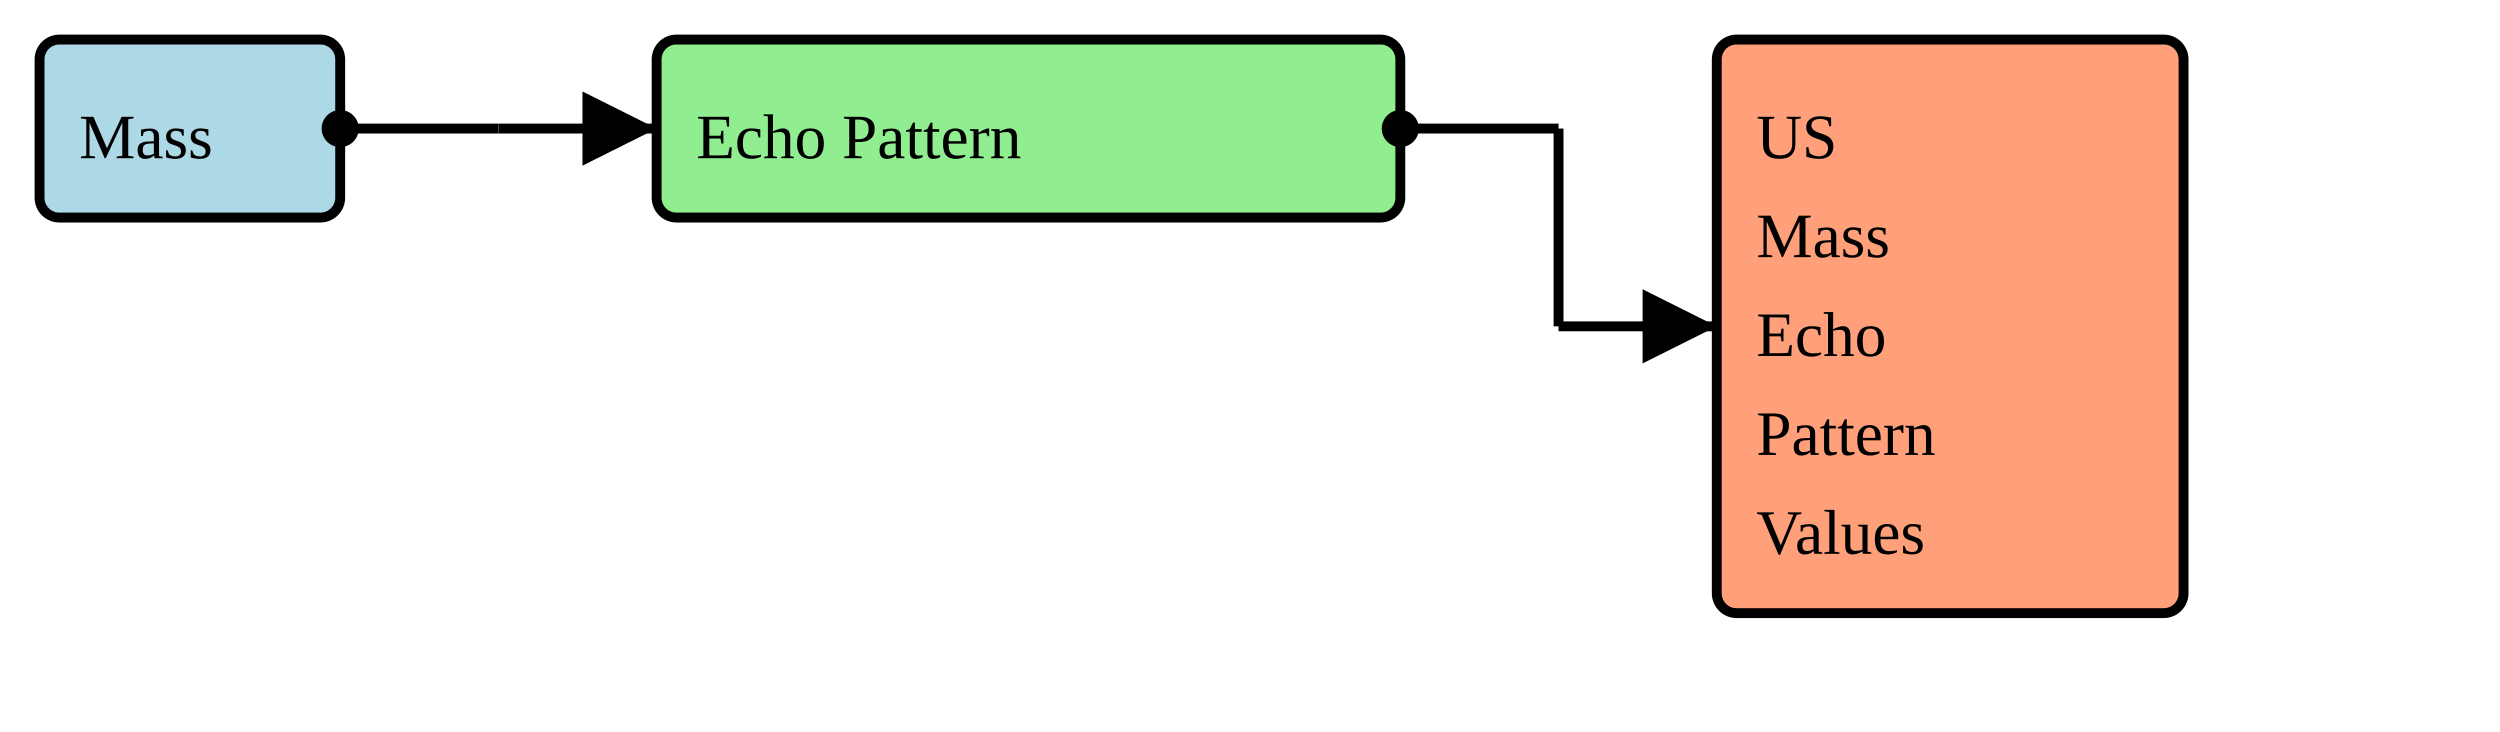
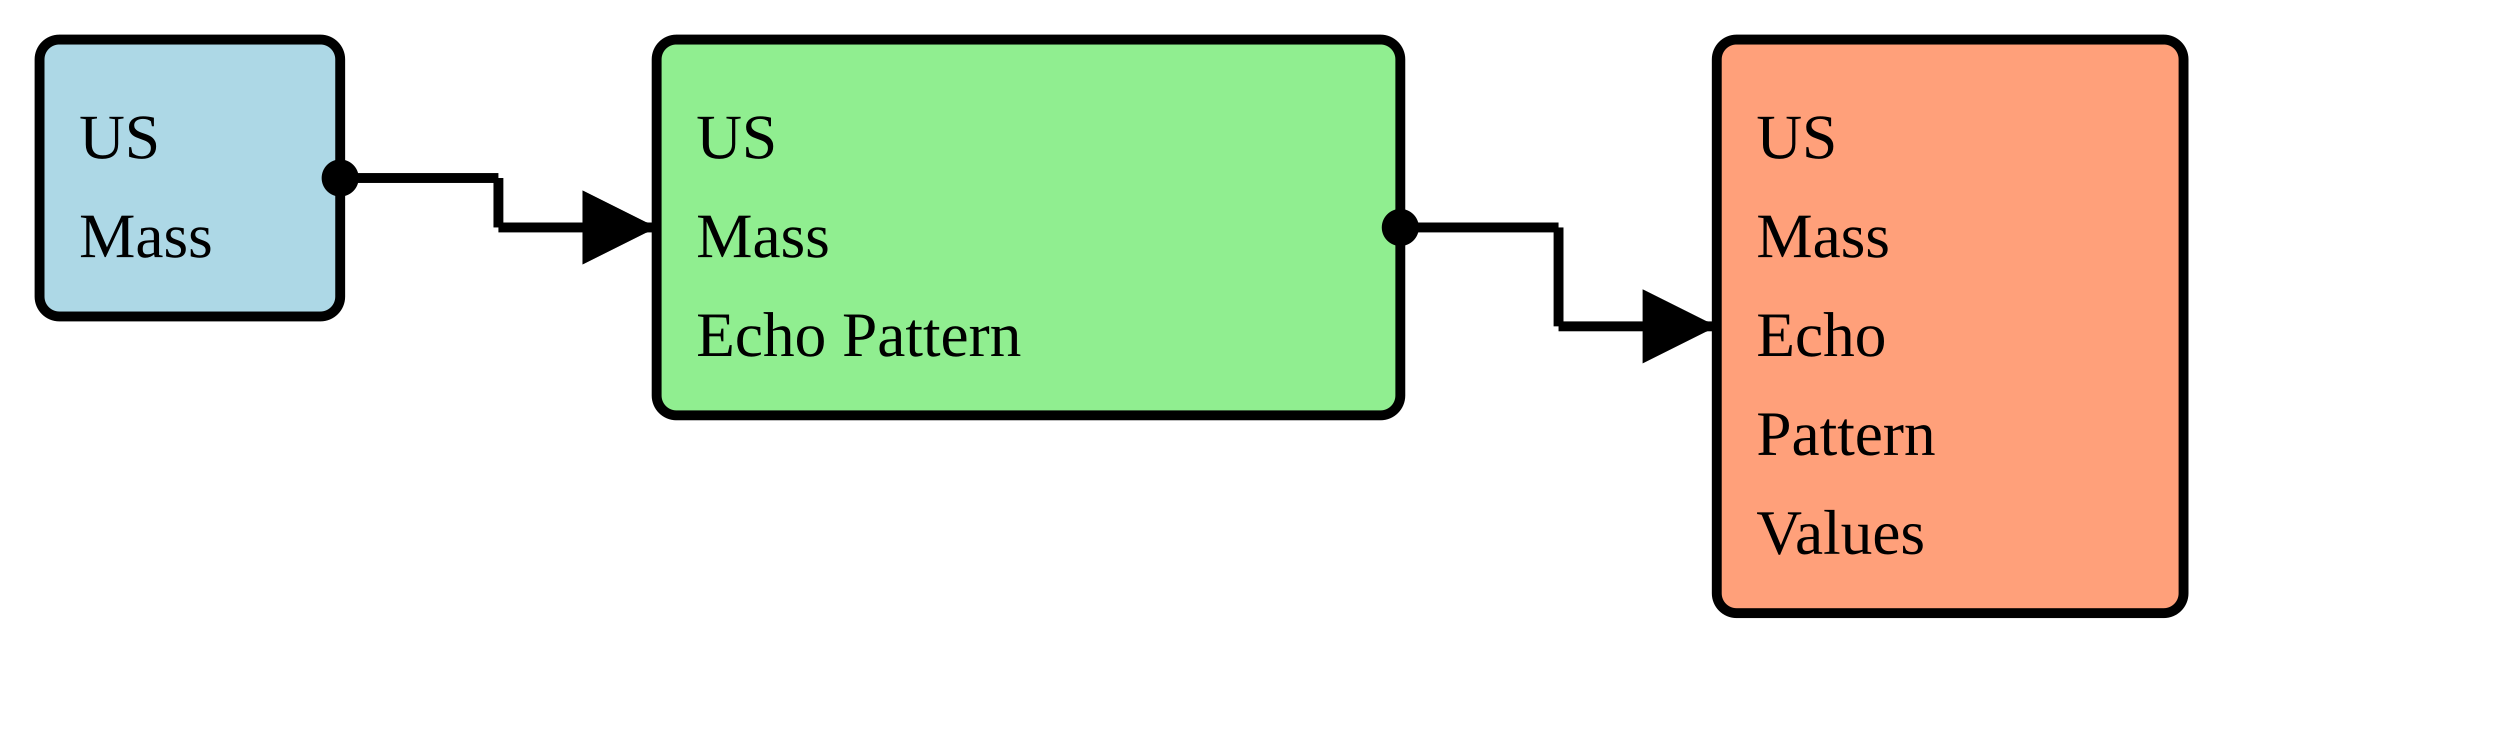
<svg xmlns="http://www.w3.org/2000/svg" version="1.1" width="474" height="138.75">
  <defs>
    <marker id="arrowStart" markerWidth="3.75" markerHeight="3.75" markerUnits="px" refX="1.875" refY="1.875">
      <circle fill="Black" stroke-width="0" cx="1.875" cy="1.875" r="1.875" />
    </marker>
    <marker id="arrowEnd" markerWidth="7.5" markerHeight="7.5" markerUnits="px" refX="7.5" refY="3.75">
      <polygon fill="Black" stroke-width="0" points="0 0 7.5 3.75 0 7.5" />
    </marker>
  </defs>
  <g>
    <g>
-       <rect fill="LightBlue" stroke="Black" stroke-width="1.875" x="7.5" y="7.5" width="57" height="33.75" rx="3.75" ry="3.75" />
+       <rect fill="LightBlue" stroke="Black" stroke-width="1.875" x="7.5" y="7.5" width="57" height="52.5" rx="3.75" ry="3.75" />
      <a href="./StructureDefinition-BreastRadUSMass.html" target="_blank">
-         <text x="15" y="30">Mass</text>
+         <text x="15" y="30">US</text>
+       </a>
+       <a href="./StructureDefinition-BreastRadUSMass.html" target="_blank">
+         <text x="15" y="48.75">Mass</text>
      </a>
    </g>
-     <line stroke="Black" stroke-width="1.875" marker-end="url(#arrowEnd)" x1="94.5" y1="24.375" x2="124.5" y2="24.375" />
-     <line stroke="Black" stroke-width="1.875" marker-start="url(#arrowStart)" x1="64.5" y1="24.375" x2="94.5" y2="24.375" />
-     <line stroke="Black" stroke-width="1.875" x1="94.5" y1="24.375" x2="94.5" y2="24.375" />
+     <line stroke="Black" stroke-width="1.875" marker-end="url(#arrowEnd)" x1="94.5" y1="43.125" x2="124.5" y2="43.125" />
+     <line stroke="Black" stroke-width="1.875" marker-start="url(#arrowStart)" x1="64.5" y1="33.75" x2="94.5" y2="33.75" />
+     <line stroke="Black" stroke-width="1.875" x1="94.5" y1="33.75" x2="94.5" y2="43.125" />
  </g>
  <g>
    <g>
-       <rect fill="LightGreen" stroke="Black" stroke-width="1.875" x="124.5" y="7.5" width="141" height="33.75" rx="3.75" ry="3.75" />
-       <text x="132" y="30">Echo Pattern</text>
+       <rect fill="LightGreen" stroke="Black" stroke-width="1.875" x="124.5" y="7.5" width="141" height="71.25" rx="3.75" ry="3.75" />
+       <text x="132" y="30">US</text>
+       <text x="132" y="48.75">Mass</text>
+       <text x="132" y="67.5">Echo Pattern</text>
    </g>
    <line stroke="Black" stroke-width="1.875" marker-end="url(#arrowEnd)" x1="295.5" y1="61.875" x2="325.5" y2="61.875" />
-     <line stroke="Black" stroke-width="1.875" marker-start="url(#arrowStart)" x1="265.5" y1="24.375" x2="295.5" y2="24.375" />
-     <line stroke="Black" stroke-width="1.875" x1="295.5" y1="24.375" x2="295.5" y2="61.875" />
+     <line stroke="Black" stroke-width="1.875" marker-start="url(#arrowStart)" x1="265.5" y1="43.125" x2="295.5" y2="43.125" />
+     <line stroke="Black" stroke-width="1.875" x1="295.5" y1="43.125" x2="295.5" y2="61.875" />
  </g>
  <g>
    <g>
      <rect fill="LightSalmon" stroke="Black" stroke-width="1.875" x="325.5" y="7.5" width="88.5" height="108.75" rx="3.75" ry="3.75" />
-       <a href="./StructureDefinition-BreastRadUSMassEchoPatternVS.html" target="_blank">
+       <a href="./ValueSet-BreastRadUSMassEchoPatternVS.html" target="_blank">
        <text x="333" y="30">US</text>
      </a>
-       <a href="./StructureDefinition-BreastRadUSMassEchoPatternVS.html" target="_blank">
+       <a href="./ValueSet-BreastRadUSMassEchoPatternVS.html" target="_blank">
        <text x="333" y="48.75">Mass</text>
      </a>
-       <a href="./StructureDefinition-BreastRadUSMassEchoPatternVS.html" target="_blank">
+       <a href="./ValueSet-BreastRadUSMassEchoPatternVS.html" target="_blank">
        <text x="333" y="67.5">Echo</text>
      </a>
-       <a href="./StructureDefinition-BreastRadUSMassEchoPatternVS.html" target="_blank">
+       <a href="./ValueSet-BreastRadUSMassEchoPatternVS.html" target="_blank">
        <text x="333" y="86.25">Pattern</text>
      </a>
-       <a href="./StructureDefinition-BreastRadUSMassEchoPatternVS.html" target="_blank">
+       <a href="./ValueSet-BreastRadUSMassEchoPatternVS.html" target="_blank">
        <text x="333" y="105">Values</text>
      </a>
    </g>
  </g>
</svg>
